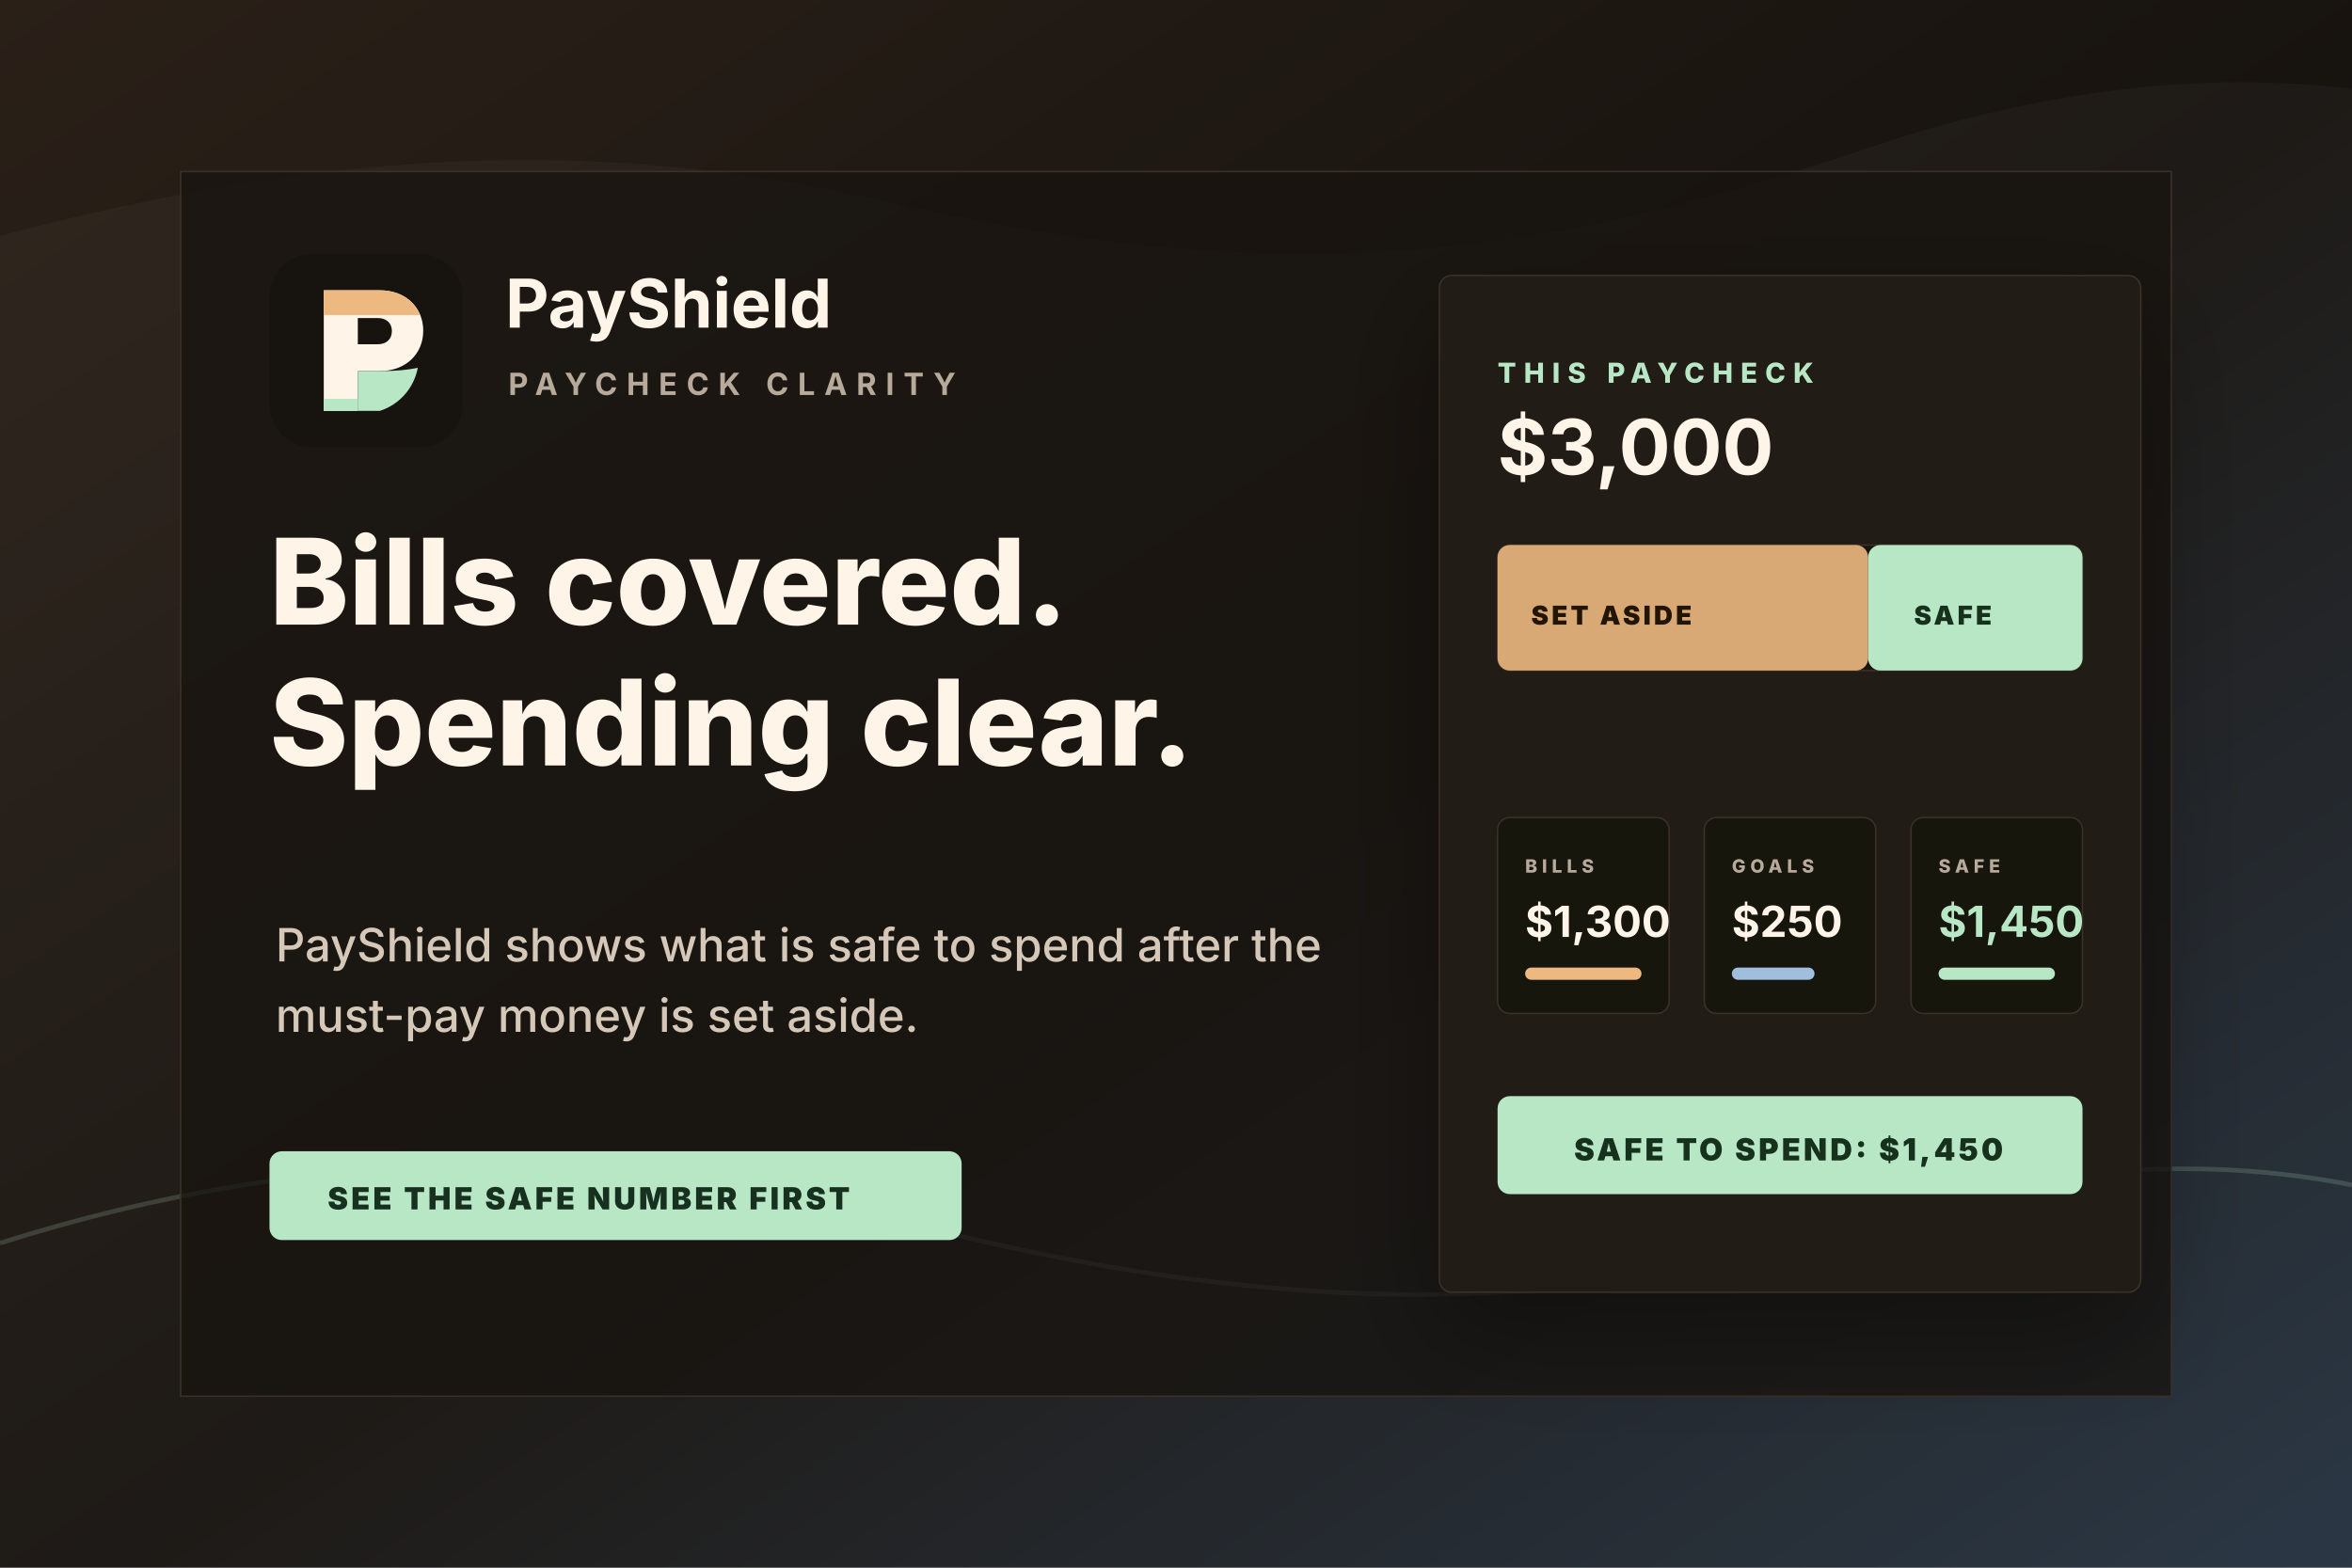
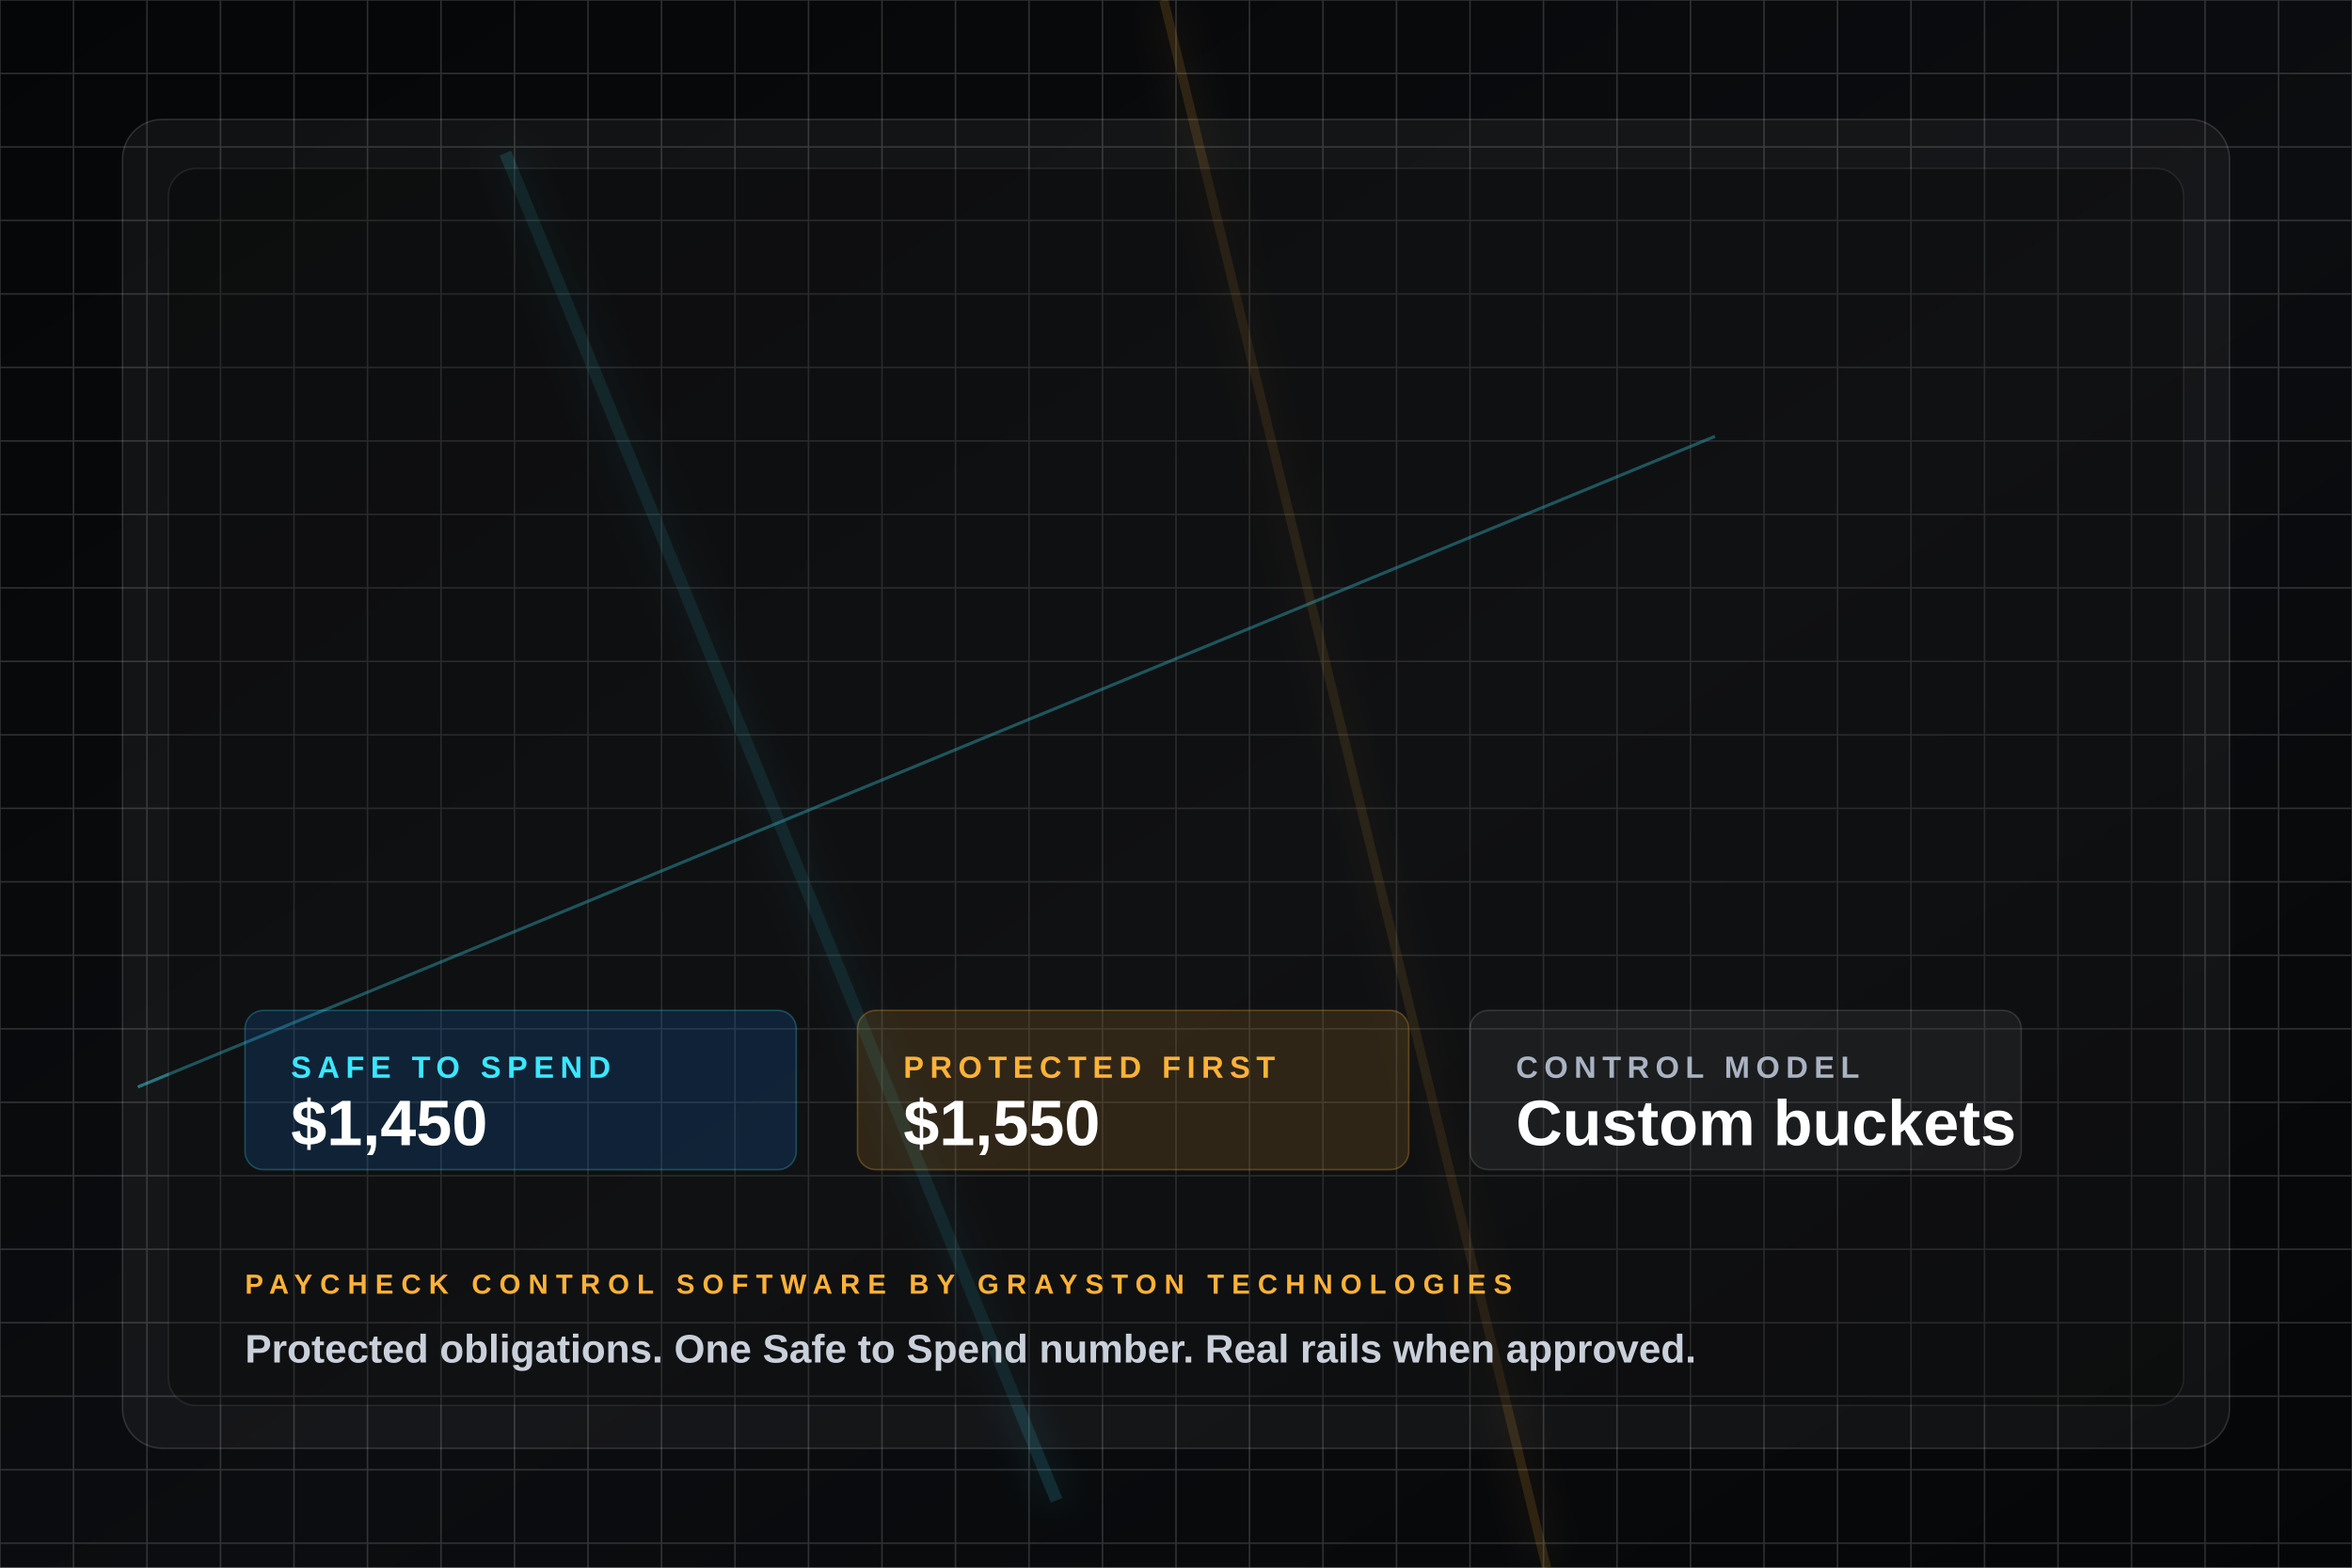
<svg xmlns="http://www.w3.org/2000/svg" width="1536" height="1024" viewBox="0 0 1536 1024">
  <defs>
-     <linearGradient id="bg" x1="0" x2="1" y1="0" y2="1">
-       <stop offset="0" stop-color="#2a2018" />
-       <stop offset="0.52" stop-color="#17130f" />
-       <stop offset="1" stop-color="#243140" />
+     <linearGradient id="bg" x1="0" y1="0" x2="1" y2="1">
+       <stop stop-color="#050607" />
+       <stop offset="0.55" stop-color="#0b0d10" />
+       <stop offset="1" stop-color="#050607" />
    </linearGradient>
-     <linearGradient id="softLine" x1="0" x2="1">
-       <stop offset="0" stop-color="#edb981" />
-       <stop offset="0.52" stop-color="#fff4e8" />
-       <stop offset="1" stop-color="#b8e7c5" />
+     <linearGradient id="blue" x1="0" y1="0" x2="1" y2="1">
+       <stop stop-color="#39E8FF" />
+       <stop offset="0.55" stop-color="#1588FF" />
+       <stop offset="1" stop-color="#061A4D" />
    </linearGradient>
-     <filter id="shadow" x="-20%" y="-20%" width="140%" height="140%">
-       <feDropShadow dx="0" dy="28" stdDeviation="36" flood-color="#000000" flood-opacity="0.34" />
+     <linearGradient id="amber" x1="0" y1="0" x2="1" y2="1">
+       <stop stop-color="#FFE39D" />
+       <stop offset="1" stop-color="#FFB237" />
+     </linearGradient>
+     <filter id="glow" x="-40%" y="-40%" width="180%" height="180%">
+       <feGaussianBlur stdDeviation="12" result="blur" />
+       <feMerge>
+         <feMergeNode in="blur" />
+         <feMergeNode in="SourceGraphic" />
+       </feMerge>
    </filter>
  </defs>
  <rect width="1536" height="1024" fill="url(#bg)" />
-   <path d="M0 154C214 98 388 88 580 132c278 64 454 28 642-36 108-36 212-50 314-38v966H0Z" fill="#fff4e8" fill-opacity="0.035" />
-   <path d="M0 812C208 746 404 748 582 796c240 64 444 66 624 6 118-40 228-48 330-28" fill="none" stroke="#b8e7c5" stroke-opacity="0.18" stroke-width="3" />
-   <path d="M118 112h1300v800H118z" fill="#17130f" fill-opacity="0.74" stroke="#3a3027" />
-   <g transform="translate(176 166) scale(1.96875)">
-     <rect width="64" height="64" rx="14" fill="#17130f" />
-     <path d="M18 12h18.6C45.2 12 51 17.7 51 25.4s-5.8 13.4-14.4 13.4h-7.3V52H18V12Z" fill="#fff4e8" />
-     <path d="M18 12h18.6c6.4 0 11.3 3.1 13.3 8.2H18V12Z" fill="#edb981" />
-     <path d="M29.3 38.8V52h7.3c6.5-2.1 11.3-7.5 12.6-14.3-3.2 0.7-7.2 1.1-12.6 1.1h-7.3Z" fill="#b8e7c5" />
-     <path d="M29.3 21.2v8.7h6.6c2.9 0 4.7-1.7 4.7-4.4 0-2.6-1.8-4.3-4.7-4.3h-6.6Z" fill="#17130f" />
-     <path d="M18 48h11.3v4H18z" fill="#b8e7c5" />
+   <g opacity="0.16">
+     <path d="M0 0V1024" stroke="#fff" stroke-width="1" />
+     <path d="M48 0V1024" stroke="#fff" stroke-width="1" />
+     <path d="M96 0V1024" stroke="#fff" stroke-width="1" />
+     <path d="M144 0V1024" stroke="#fff" stroke-width="1" />
+     <path d="M192 0V1024" stroke="#fff" stroke-width="1" />
+     <path d="M240 0V1024" stroke="#fff" stroke-width="1" />
+     <path d="M288 0V1024" stroke="#fff" stroke-width="1" />
+     <path d="M336 0V1024" stroke="#fff" stroke-width="1" />
+     <path d="M384 0V1024" stroke="#fff" stroke-width="1" />
+     <path d="M432 0V1024" stroke="#fff" stroke-width="1" />
+     <path d="M480 0V1024" stroke="#fff" stroke-width="1" />
+     <path d="M528 0V1024" stroke="#fff" stroke-width="1" />
+     <path d="M576 0V1024" stroke="#fff" stroke-width="1" />
+     <path d="M624 0V1024" stroke="#fff" stroke-width="1" />
+     <path d="M672 0V1024" stroke="#fff" stroke-width="1" />
+     <path d="M720 0V1024" stroke="#fff" stroke-width="1" />
+     <path d="M768 0V1024" stroke="#fff" stroke-width="1" />
+     <path d="M816 0V1024" stroke="#fff" stroke-width="1" />
+     <path d="M864 0V1024" stroke="#fff" stroke-width="1" />
+     <path d="M912 0V1024" stroke="#fff" stroke-width="1" />
+     <path d="M960 0V1024" stroke="#fff" stroke-width="1" />
+     <path d="M1008 0V1024" stroke="#fff" stroke-width="1" />
+     <path d="M1056 0V1024" stroke="#fff" stroke-width="1" />
+     <path d="M1104 0V1024" stroke="#fff" stroke-width="1" />
+     <path d="M1152 0V1024" stroke="#fff" stroke-width="1" />
+     <path d="M1200 0V1024" stroke="#fff" stroke-width="1" />
+     <path d="M1248 0V1024" stroke="#fff" stroke-width="1" />
+     <path d="M1296 0V1024" stroke="#fff" stroke-width="1" />
+     <path d="M1344 0V1024" stroke="#fff" stroke-width="1" />
+     <path d="M1392 0V1024" stroke="#fff" stroke-width="1" />
+     <path d="M1440 0V1024" stroke="#fff" stroke-width="1" />
+     <path d="M1488 0V1024" stroke="#fff" stroke-width="1" />
+     <path d="M1536 0V1024" stroke="#fff" stroke-width="1" />
+     <path d="M0 0H1536" stroke="#fff" stroke-width="1" />
+     <path d="M0 48H1536" stroke="#fff" stroke-width="1" />
+     <path d="M0 96H1536" stroke="#fff" stroke-width="1" />
+     <path d="M0 144H1536" stroke="#fff" stroke-width="1" />
+     <path d="M0 192H1536" stroke="#fff" stroke-width="1" />
+     <path d="M0 240H1536" stroke="#fff" stroke-width="1" />
+     <path d="M0 288H1536" stroke="#fff" stroke-width="1" />
+     <path d="M0 336H1536" stroke="#fff" stroke-width="1" />
+     <path d="M0 384H1536" stroke="#fff" stroke-width="1" />
+     <path d="M0 432H1536" stroke="#fff" stroke-width="1" />
+     <path d="M0 480H1536" stroke="#fff" stroke-width="1" />
+     <path d="M0 528H1536" stroke="#fff" stroke-width="1" />
+     <path d="M0 576H1536" stroke="#fff" stroke-width="1" />
+     <path d="M0 624H1536" stroke="#fff" stroke-width="1" />
+     <path d="M0 672H1536" stroke="#fff" stroke-width="1" />
+     <path d="M0 720H1536" stroke="#fff" stroke-width="1" />
+     <path d="M0 768H1536" stroke="#fff" stroke-width="1" />
+     <path d="M0 816H1536" stroke="#fff" stroke-width="1" />
+     <path d="M0 864H1536" stroke="#fff" stroke-width="1" />
+     <path d="M0 912H1536" stroke="#fff" stroke-width="1" />
+     <path d="M0 960H1536" stroke="#fff" stroke-width="1" />
+     <path d="M0 1008H1536" stroke="#fff" stroke-width="1" />
  </g>
-   <text x="330" y="214" fill="#fff4e8" font-family="Geist, Inter, ui-sans-serif, system-ui, sans-serif" font-size="44" font-weight="700">PayShield</text>
-   <text x="332" y="258" fill="#b7aa9b" font-family="Geist, Inter, ui-sans-serif, system-ui, sans-serif" font-size="20" font-weight="700" letter-spacing="6">PAYCHECK CLARITY</text>
-   <text x="176" y="408" fill="#fff4e8" font-family="Geist, Inter, ui-sans-serif, system-ui, sans-serif" font-size="78" font-weight="760">Bills covered.</text>
-   <text x="176" y="500" fill="#fff4e8" font-family="Geist, Inter, ui-sans-serif, system-ui, sans-serif" font-size="78" font-weight="760">Spending clear.</text>
-   <text x="180" y="628" fill="#d6c8b8" font-family="Geist, Inter, ui-sans-serif, system-ui, sans-serif" font-size="30" font-weight="500">PayShield shows what is safe to spend after the</text>
-   <text x="180" y="674" fill="#d6c8b8" font-family="Geist, Inter, ui-sans-serif, system-ui, sans-serif" font-size="30" font-weight="500">must-pay money is set aside.</text>
-   <rect x="176" y="752" width="452" height="58" rx="8" fill="#b8e7c5" />
-   <text x="214" y="790" fill="#17301f" font-family="Geist, Inter, ui-sans-serif, system-ui, sans-serif" font-size="20" font-weight="850" letter-spacing="2">SEE THE SAFE NUMBER FIRST</text>
-   <g filter="url(#shadow)" transform="translate(940 180)">
-     <rect width="458" height="664" rx="8" fill="#211b16" stroke="#3a3027" />
-     <text x="38" y="70" fill="#b8e7c5" font-family="Geist, Inter, ui-sans-serif, system-ui, sans-serif" font-size="18" font-weight="800" letter-spacing="5">THIS PAYCHECK</text>
-     <text x="38" y="130" fill="#fff4e8" font-family="Geist, Inter, ui-sans-serif, system-ui, sans-serif" font-size="50" font-weight="750">$3,000</text>
-     <rect x="38" y="176" width="382" height="82" rx="8" fill="#17130f" stroke="#3a3027" />
-     <rect x="38" y="176" width="242" height="82" rx="8" fill="#edb981" fill-opacity="0.9" />
-     <rect x="280" y="176" width="140" height="82" rx="8" fill="#b8e7c5" />
-     <text x="60" y="228" fill="#211205" font-family="Geist, Inter, ui-sans-serif, system-ui, sans-serif" font-size="17" font-weight="850" letter-spacing="2">SET ASIDE</text>
-     <text x="310" y="228" fill="#17301f" font-family="Geist, Inter, ui-sans-serif, system-ui, sans-serif" font-size="17" font-weight="850" letter-spacing="2">SAFE</text>
-     <path d="M38 306H420" stroke="url(#softLine)" stroke-width="8" stroke-linecap="round" />
-     <g transform="translate(38 354)">
-       <rect width="112" height="128" rx="8" fill="#17130f" stroke="#3a3027" />
-       <text x="18" y="36" fill="#b7aa9b" font-family="Geist, Inter, ui-sans-serif, system-ui, sans-serif" font-size="12" font-weight="800" letter-spacing="3">BILLS</text>
-       <text x="18" y="78" fill="#fff4e8" font-family="Geist, Inter, ui-sans-serif, system-ui, sans-serif" font-size="28" font-weight="750">$1,300</text>
-       <rect x="18" y="98" width="76" height="8" rx="4" fill="#edb981" />
-     </g>
-     <g transform="translate(173 354)">
-       <rect width="112" height="128" rx="8" fill="#17130f" stroke="#3a3027" />
-       <text x="18" y="36" fill="#b7aa9b" font-family="Geist, Inter, ui-sans-serif, system-ui, sans-serif" font-size="12" font-weight="800" letter-spacing="3">GOALS</text>
-       <text x="18" y="78" fill="#fff4e8" font-family="Geist, Inter, ui-sans-serif, system-ui, sans-serif" font-size="28" font-weight="750">$250</text>
-       <rect x="18" y="98" width="54" height="8" rx="4" fill="#9fbfdd" />
-     </g>
-     <g transform="translate(308 354)">
-       <rect width="112" height="128" rx="8" fill="#17130f" stroke="#3a3027" />
-       <text x="18" y="36" fill="#b7aa9b" font-family="Geist, Inter, ui-sans-serif, system-ui, sans-serif" font-size="12" font-weight="800" letter-spacing="3">SAFE</text>
-       <text x="18" y="78" fill="#b8e7c5" font-family="Geist, Inter, ui-sans-serif, system-ui, sans-serif" font-size="28" font-weight="750">$1,450</text>
-       <rect x="18" y="98" width="76" height="8" rx="4" fill="#b8e7c5" />
-     </g>
-     <rect x="38" y="536" width="382" height="64" rx="8" fill="#b8e7c5" />
-     <text x="88" y="578" fill="#17301f" font-family="Geist, Inter, ui-sans-serif, system-ui, sans-serif" font-size="20" font-weight="850" letter-spacing="2">SAFE TO SPEND: $1,450</text>
-   </g>
+   <path d="M90 710 1120 285" stroke="#39E8FF" stroke-width="2" opacity="0.45" />
+   <path d="M330 100 690 980" stroke="#39E8FF" stroke-width="8" opacity="0.16" filter="url(#glow)" />
+   <path d="M760 0 1010 1024" stroke="#FFB237" stroke-width="6" opacity="0.16" filter="url(#glow)" />
+   <rect x="80" y="78" width="1376" height="868" rx="26" fill="rgba(255,255,255,0.045)" stroke="rgba(255,255,255,0.14)" />
+   <rect x="110" y="110" width="1316" height="808" rx="18" fill="rgba(0,0,0,0.28)" stroke="rgba(255,255,255,0.08)" />
+   <rect x="160" y="660" width="360" height="104" rx="12" fill="rgba(21,136,255,0.16)" stroke="rgba(57,232,255,0.26)" />
+   <text x="190" y="704" fill="#39E8FF" font-family="Arial, sans-serif" font-size="20" font-weight="800" letter-spacing="4">SAFE TO SPEND</text>
+   <text x="190" y="748" fill="#fff" font-family="Arial, sans-serif" font-size="42" font-weight="900">$1,450</text>
+   <rect x="560" y="660" width="360" height="104" rx="12" fill="rgba(255,178,55,0.13)" stroke="rgba(255,178,55,0.28)" />
+   <text x="590" y="704" fill="#FFB237" font-family="Arial, sans-serif" font-size="20" font-weight="800" letter-spacing="4">PROTECTED FIRST</text>
+   <text x="590" y="748" fill="#fff" font-family="Arial, sans-serif" font-size="42" font-weight="900">$1,550</text>
+   <rect x="960" y="660" width="360" height="104" rx="12" fill="rgba(255,255,255,0.055)" stroke="rgba(255,255,255,0.13)" />
+   <text x="990" y="704" fill="#AAB3C2" font-family="Arial, sans-serif" font-size="20" font-weight="800" letter-spacing="4">CONTROL MODEL</text>
+   <text x="990" y="748" fill="#fff" font-family="Arial, sans-serif" font-size="42" font-weight="900">Custom buckets</text>
+   <text x="160" y="845" fill="#FFB237" font-family="Arial, sans-serif" font-size="18" font-weight="900" letter-spacing="5">PAYCHECK CONTROL SOFTWARE BY GRAYSTON TECHNOLOGIES</text>
+   <text x="160" y="890" fill="#C9D0DA" font-family="Arial, sans-serif" font-size="26" font-weight="600">Protected obligations. One Safe to Spend number. Real rails when approved.</text>
</svg>
